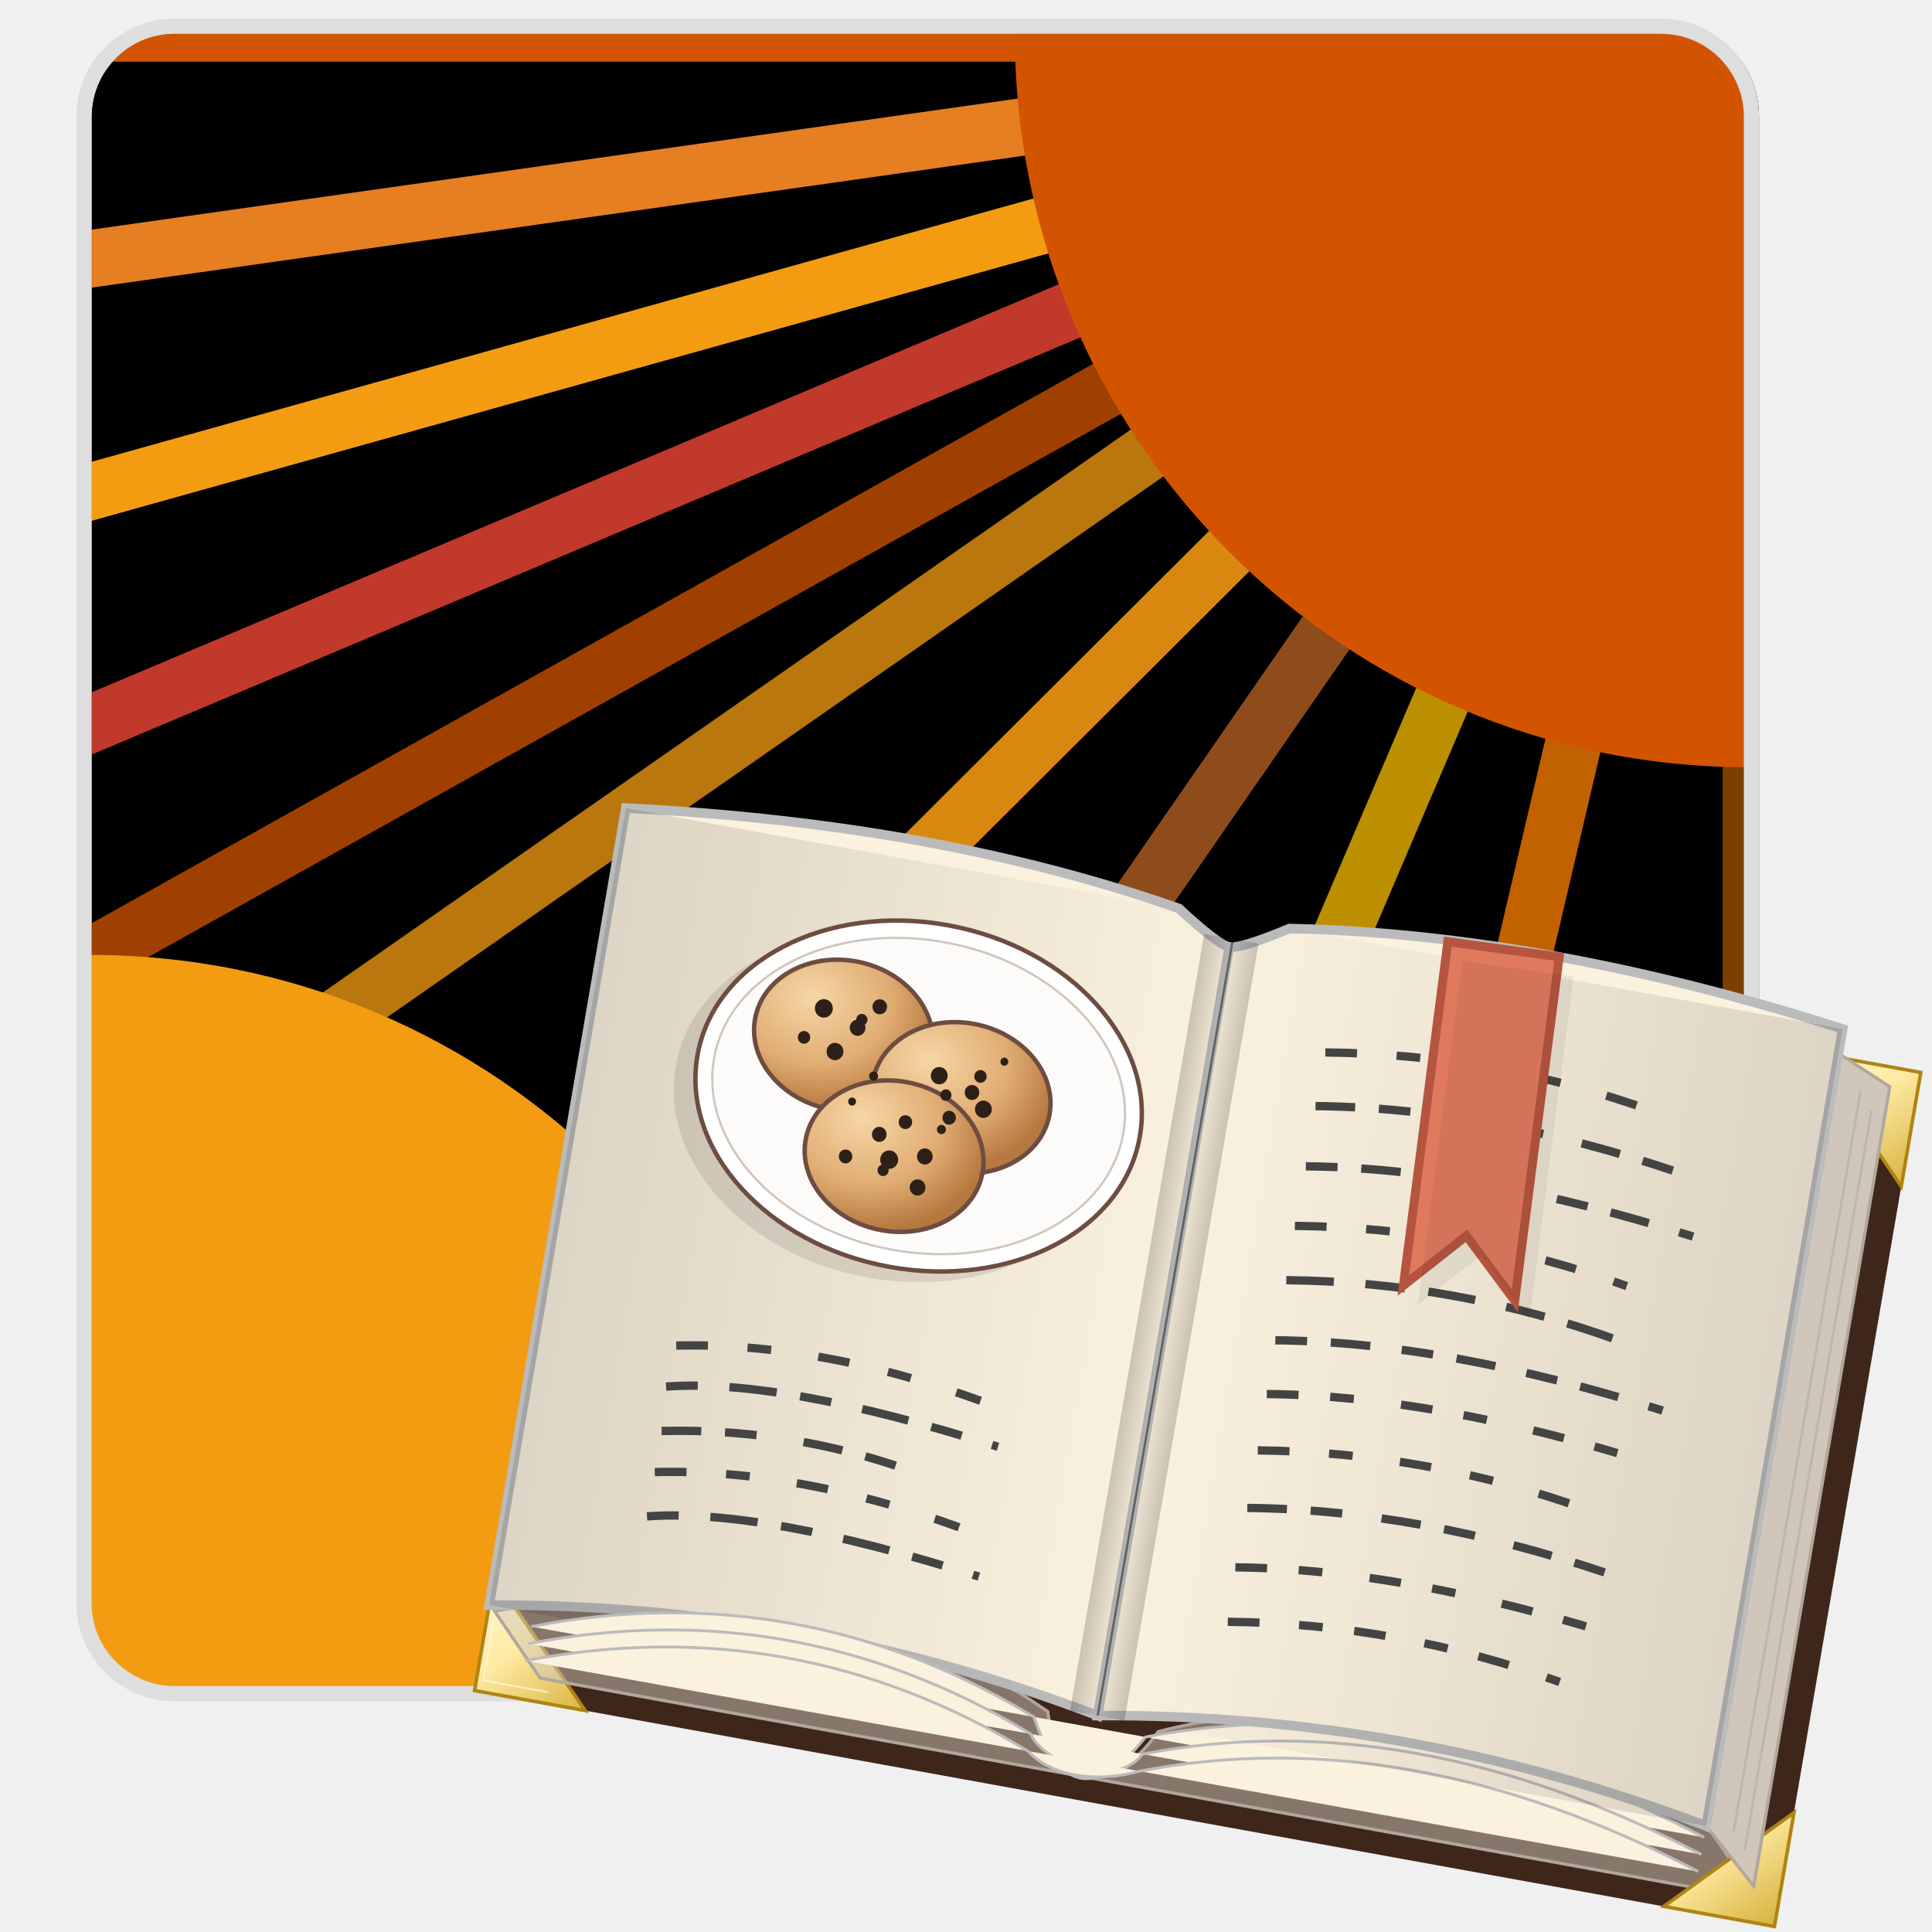
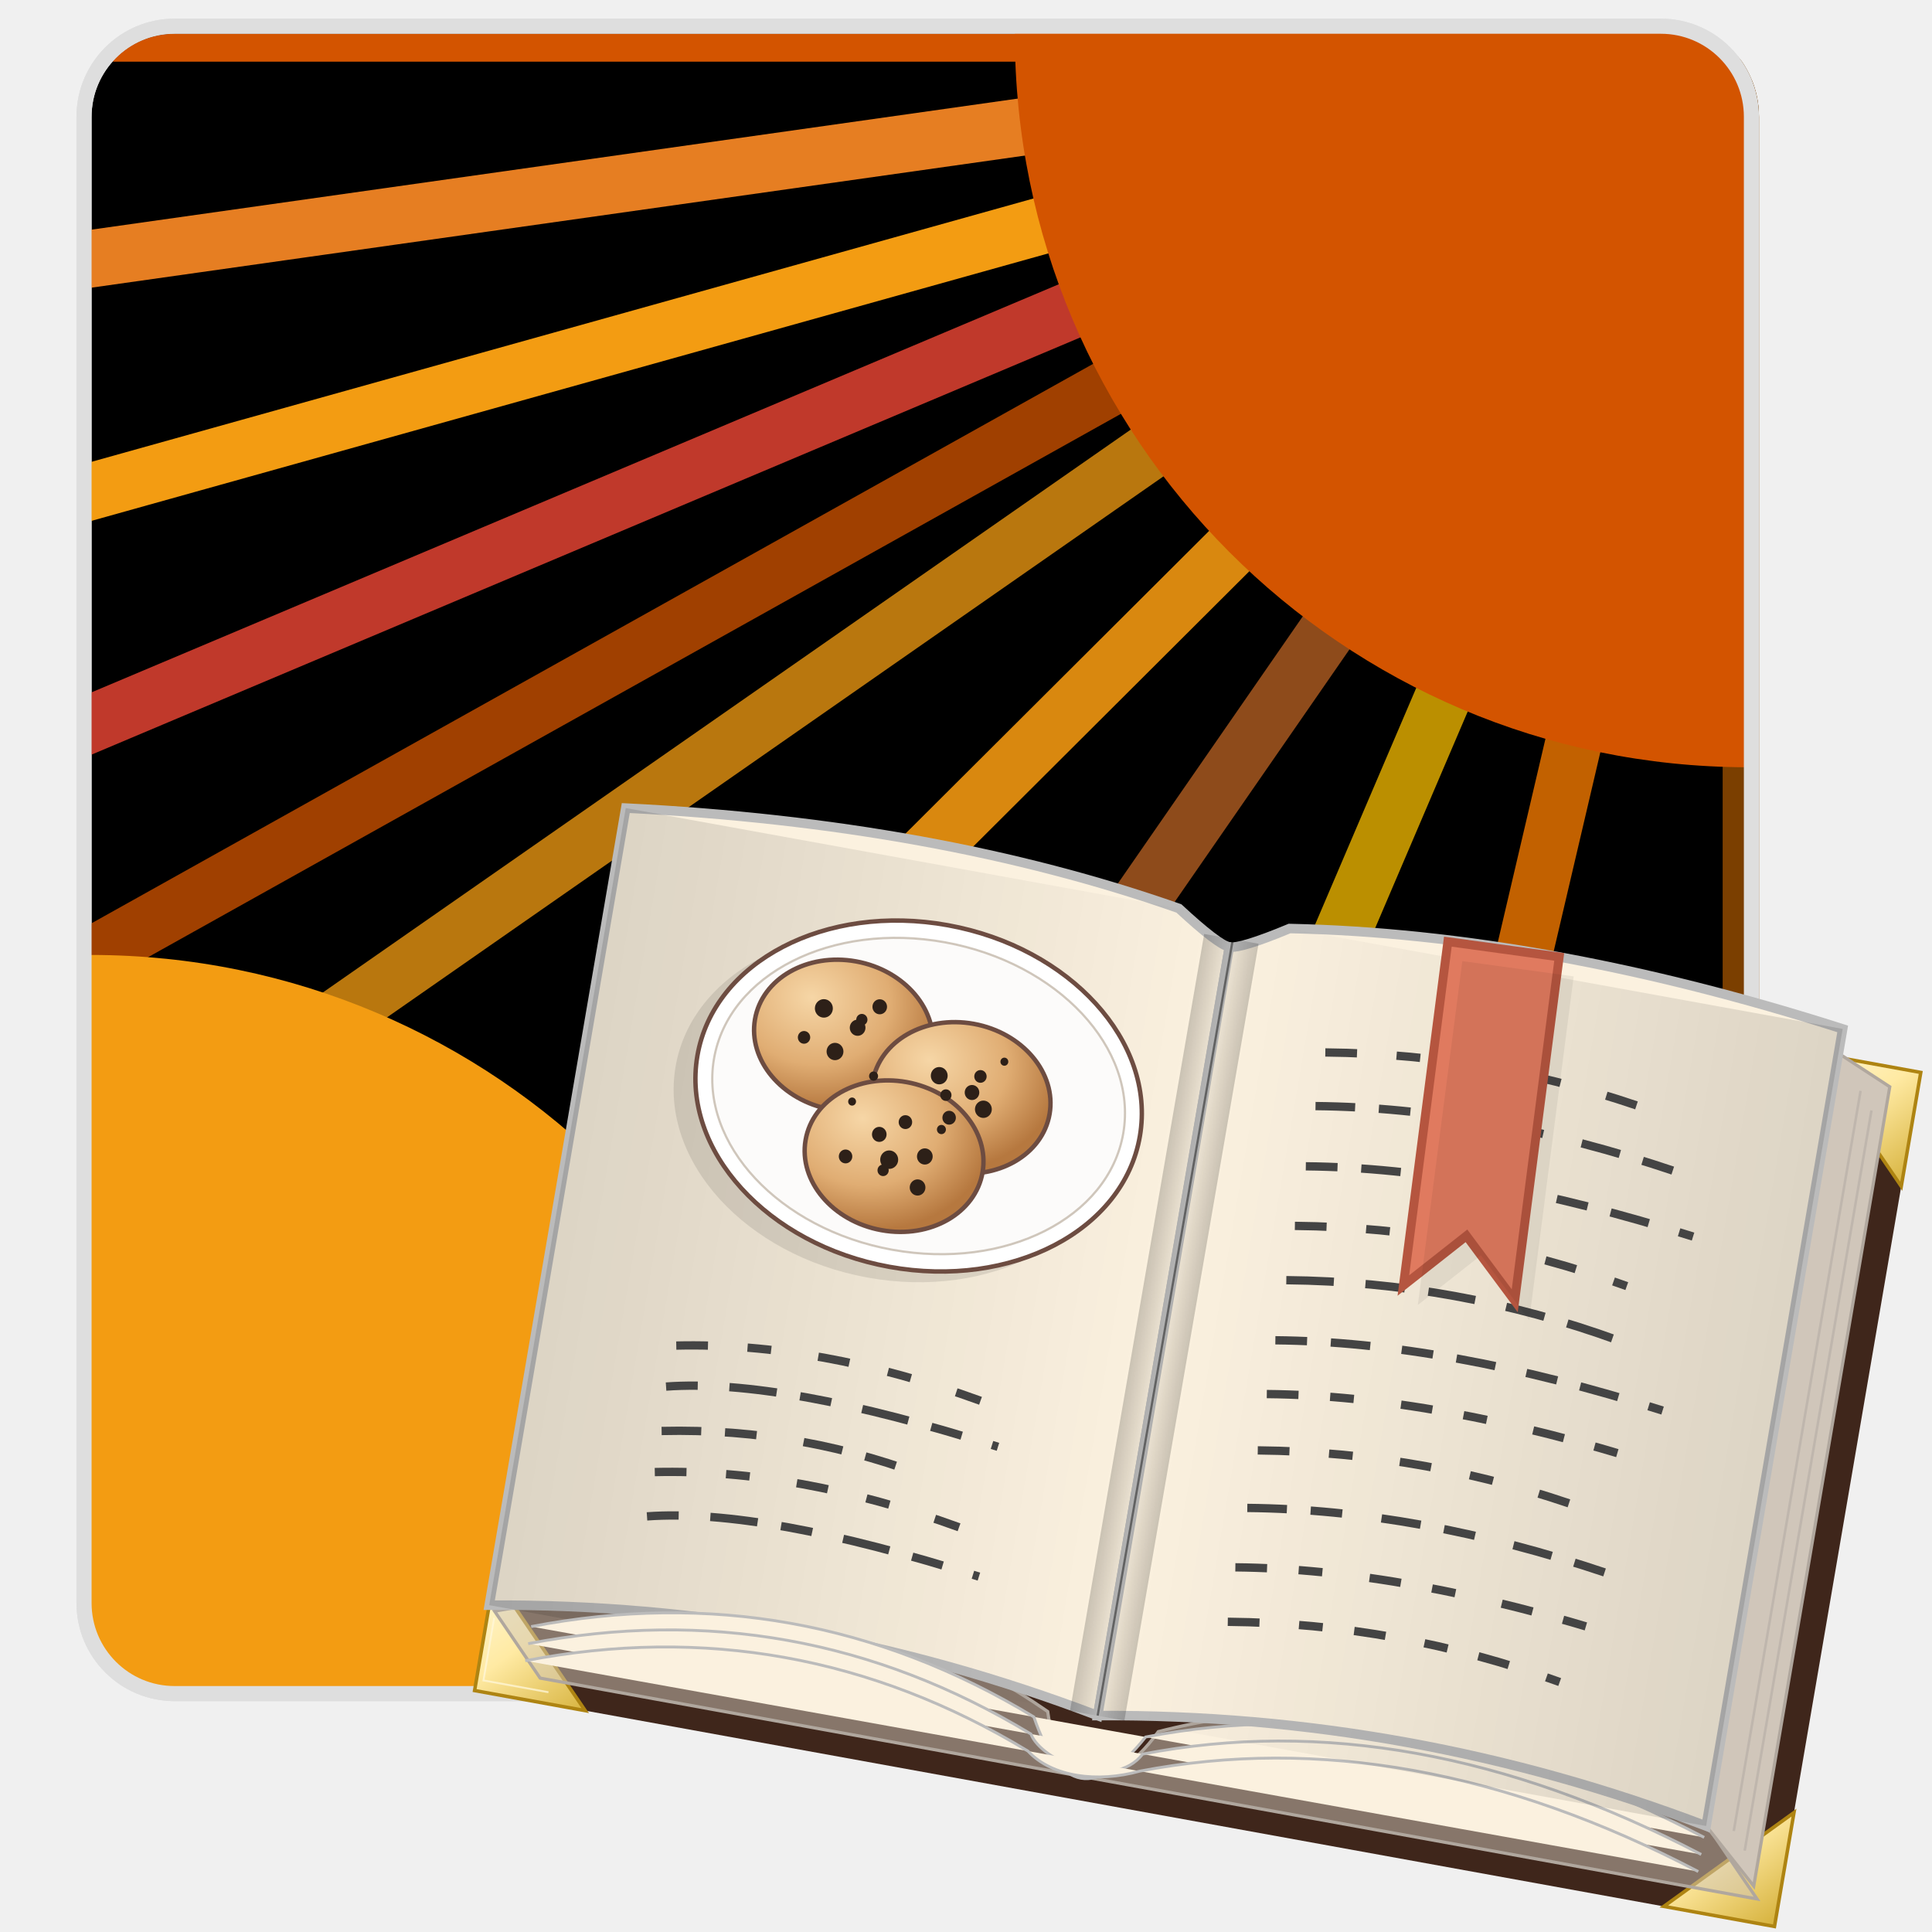
<svg xmlns="http://www.w3.org/2000/svg" xmlns:xlink="http://www.w3.org/1999/xlink" viewBox="0 0 128 128" width="128" height="128" role="img" aria-labelledby="title desc" version="1.1" id="svg204">
  <defs id="defs38">
    <radialGradient id="cookieGrad" cx="0.3" cy="0.3" r="0.7">
      <stop offset="0%" stop-color="#f6d6a6" id="stop4" />
      <stop offset="60%" stop-color="#e0ad73" id="stop6" />
      <stop offset="100%" stop-color="#b6783f" id="stop8" />
    </radialGradient>
    <linearGradient id="shadeL" x1="2.256" y1="1.773" x2="27.076" y2="1.773" gradientTransform="matrix(1.650732,0,0,2.158755,46.18053,41.44696)" gradientUnits="userSpaceOnUse">
      <stop offset="0" stop-color="#000" stop-opacity="0.12" id="stop11" />
      <stop offset="1" stop-color="#000" stop-opacity="0" id="stop13" />
    </linearGradient>
    <linearGradient id="shadeR" x1="51.895" y1="1.773" x2="27.076" y2="1.773" gradientTransform="matrix(1.650732,0,0,2.158755,46.18053,41.44696)" gradientUnits="userSpaceOnUse">
      <stop offset="0" stop-color="#000" stop-opacity="0.12" id="stop16" />
      <stop offset="1" stop-color="#000" stop-opacity="0" id="stop18" />
    </linearGradient>
    <linearGradient id="spineFull" x1="86.058" y1="0.535" x2="93.541" y2="0.535" gradientTransform="matrix(0.4889207,0,0,6.979449,47.07422,43.0358)" gradientUnits="userSpaceOnUse">
      <stop offset="0" stop-color="#000" stop-opacity="0.35" id="stop21" />
      <stop offset="50%" stop-color="#000" stop-opacity="0.08" id="stop23" />
      <stop offset="100%" stop-color="#000" stop-opacity="0.35" id="stop25" />
    </linearGradient>
    <linearGradient id="gold" x1="0" y1="0" x2="1" y2="1">
      <stop offset="0" stop-color="#fff7d6" id="stop28" />
      <stop offset="45%" stop-color="#ffeaa3" id="stop30" />
      <stop offset="100%" stop-color="#d4af37" id="stop32" />
    </linearGradient>
    <clipPath id="clipGraph">
      <rect x="20" y="8" width="100" height="100" rx="6" ry="6" id="rect35" />
    </clipPath>
    <linearGradient xlink:href="#gold" id="linearGradient1853" x1="44.734" y1="2.89" x2="49.11" y2="7.266" gradientUnits="userSpaceOnUse" gradientTransform="matrix(1.832342,0.332563,-0.3230914,1.886058,38.44006,49.09874)" />
    <linearGradient xlink:href="#gold" id="linearGradient1855" x1="1.89" y1="28.734" x2="6.266" y2="33.11" gradientUnits="userSpaceOnUse" gradientTransform="matrix(1.832342,0.332563,-0.3230914,1.886058,38.44006,49.09874)" />
    <linearGradient xlink:href="#gold" id="linearGradient1857" x1="44.734" y1="28.734" x2="49.11" y2="33.11" gradientUnits="userSpaceOnUse" gradientTransform="matrix(1.832342,0.332563,-0.3230914,1.886058,38.44006,49.09874)" />
    <radialGradient xlink:href="#cookieGrad" id="radialGradient1859" cx="8.753" cy="8.064" r="4.235" gradientTransform="matrix(2.056091,0,0,1.733156,46.18053,41.44696)" fx="8.753" fy="8.064" gradientUnits="userSpaceOnUse" />
    <radialGradient xlink:href="#cookieGrad" id="radialGradient1861" cx="12.829" cy="9.61" r="4.235" gradientTransform="matrix(2.056091,0,0,1.733156,46.18053,41.44696)" fx="12.829" fy="9.61" gradientUnits="userSpaceOnUse" />
    <radialGradient xlink:href="#cookieGrad" id="radialGradient1863" cx="11.017" cy="12.26" r="4.235" gradientTransform="matrix(2.056091,0,0,1.733156,46.18053,41.44696)" fx="11.017" fy="12.26" gradientUnits="userSpaceOnUse" />
    <clipPath clipPathUnits="userSpaceOnUse" id="clipPath528">
      <rect style="display:none;fill:#d0c6ba;fill-opacity:0.5;stroke:#b0a79e;stroke-width:0.5;stroke-opacity:0.01" id="rect530" width="22.747" height="10.35" x="12.41" y="32.052" transform="rotate(-1.082085)" />
      <path id="lpe_path-effect532" style="fill:#d0c6ba;fill-opacity:0.5;stroke:#b0a79e;stroke-width:0.5;stroke-opacity:0.01" class="powerclip" d="M -1.029,23.619 H 51.024 V 37.281 H -1.029 Z" />
    </clipPath>
    <clipPath clipPathUnits="userSpaceOnUse" id="clipPath2323">
      <rect x="20.332" y="7.611" width="100" height="100" rx="6" ry="6" fill="none" stroke="#dedede" stroke-width="1" id="rect2325" />
    </clipPath>
    <clipPath clipPathUnits="userSpaceOnUse" id="clipPath2354">
      <rect x="19.978" y="8.006" width="100" height="100" rx="6" ry="6" fill="none" stroke="#dedede" stroke-width="1" id="rect2356" />
    </clipPath>
  </defs>
  <rect x="5.568" y="1.737" width="110.468" height="110.468" rx="6" ry="6" fill="none" stroke="#dedede" stroke-width="1" id="rect70-3" style="fill:#000000;fill-opacity:1;font-variation-settings:normal;opacity:1;vector-effect:none;stroke:#dedede;stroke-width:1;stroke-linecap:butt;stroke-linejoin:miter;stroke-miterlimit:4;stroke-dasharray:none;stroke-dashoffset:0;stroke-opacity:1;-inkscape-stroke:none;stop-color:#000000;stop-opacity:1" />
  <path id="path3351" style="color:#000000;fill:#e67e22;stroke:#e67e22;stroke-width:2;stroke-dasharray:none;stroke-opacity:1" d="m 111.417,3.14 c -0.244,-0.154 -0.494,-0.302 -0.762,-0.416 -0.325,-0.138 -0.666,-0.245 -1.02,-0.317 -0.354,-0.073 -0.721,-0.111 -1.097,-0.111 h -4.04 L 6.075,16.223 v 1.823 z" />
  <path id="path1550" style="color:#000000;fill:#7b3f00;stroke-linecap:round;-inkscape-stroke:none" d="M 115.131 110.201 C 115.227 110.078 115.34 109.969 115.428 109.84 C 115.661 109.494 115.863 109.125 116.027 108.736 C 116.192 108.347 116.318 107.939 116.404 107.516 C 116.491 107.092 116.537 106.654 116.537 106.205 L 116.537 7.738 C 116.537 7.289 116.491 6.851 116.404 6.428 C 116.318 6.004 116.192 5.596 116.027 5.207 C 115.863 4.818 115.661 4.449 115.428 4.104 C 115.34 3.974 115.227 3.865 115.131 3.742 L 115.131 5.666 C 115.255 5.973 115.358 6.292 115.426 6.625 C 115.499 6.984 115.537 7.356 115.537 7.738 L 115.537 106.205 C 115.537 106.587 115.499 106.959 115.426 107.318 C 115.358 107.651 115.255 107.97 115.131 108.277 L 115.131 110.201 z " />
  <path style="color:#000000;fill:#e67e22;stroke-width:1.81;stroke-linecap:round;-inkscape-stroke:none" d="M 116.036,1.737 5.568,32.668" id="path4370" />
  <path style="color:#000000;fill:#000000;fill-opacity:0;stroke-width:1.81;stroke-linecap:round;-inkscape-stroke:none" d="M 116.036,1.737 5.568,48.133" id="path968" />
  <path id="path987" style="color:#000000;fill:#c0392b;stroke:#c0392b;stroke-width:2;stroke-linecap:round;stroke-dasharray:none;stroke-opacity:1" d="m 112.731,3.906 c -0.197,-0.181 -0.395,-0.361 -0.617,-0.511 -0.29,-0.196 -0.6,-0.364 -0.927,-0.501 -0.127,-0.054 -0.267,-0.078 -0.399,-0.122 L 6.072,46.952 v 1.955 z" />
  <path style="color:#000000;fill:#d35400;fill-opacity:0;stroke-width:1.81;stroke-linecap:round;-inkscape-stroke:none" d="M 116.036,1.737 5.568,63.599" id="path973" />
  <path style="color:#000000;fill:#f39c12;stroke-width:1.81;stroke-linecap:round;-inkscape-stroke:none" d="M 116.036,1.737 5.568,79.064" id="path979" />
  <path style="color:#000000;fill:#f39c12;stroke-width:1.81;stroke-linecap:round;-inkscape-stroke:none" d="M 116.036,1.737 23.243,94.53" id="path1140" />
  <path style="color:#000000;display:none;fill:#f39c12;stroke-width:1.81;stroke-linecap:round;-inkscape-stroke:none" d="M 116.036,1.737 45.337,103.367" id="path1170" />
  <path style="color:#000000;fill:#f39c12;stroke-width:1.81;stroke-linecap:round;-inkscape-stroke:none" d="M 116.036,1.737 67.43,112.205" id="path1152" />
  <path id="path1391" style="color:#000000;fill:#bb8f00;stroke:#bb8f00;stroke-width:2;stroke-linecap:round;stroke-dasharray:none;stroke-opacity:1" d="m 66.653,111.702 h 1.903 L 113.379,6.841 c -0.034,-0.098 -0.051,-0.204 -0.09,-0.3 -0.133,-0.326 -0.295,-0.637 -0.485,-0.927 -0.155,-0.236 -0.339,-0.448 -0.526,-0.656 z" />
  <path style="color:#000000;fill:#f39c12;stroke-width:1.81;stroke-linecap:round;-inkscape-stroke:none" d="M 116.036,1.737 89.524,112.205" id="path1158" />
  <path id="path2070" style="color:#000000;fill:#c26100;stroke:#c26100;stroke-width:2;stroke-linecap:round;stroke-dasharray:none;stroke-opacity:1" d="m 114.525,9.174 c -0.002,-0.365 -0.035,-0.722 -0.103,-1.067 -0.07,-0.354 -0.173,-0.696 -0.306,-1.021 -0.133,-0.325 -0.297,-0.634 -0.487,-0.922 -0.043,-0.066 -0.101,-0.119 -0.147,-0.183 L 88.717,111.7 h 1.791 z" />
  <path id="path6246" style="color:#000000;fill:#d35400;stroke:none;stroke-width:2;-inkscape-stroke:none" d="M 112.133 2.652 C 111.819 2.524 111.491 2.419 111.15 2.35 C 110.791 2.277 110.419 2.238 110.037 2.238 L 11.568 2.238 C 11.186 2.238 10.814 2.277 10.455 2.35 C 10.096 2.422 9.749 2.53 9.42 2.668 C 9.09 2.806 8.777 2.975 8.484 3.172 C 8.192 3.369 7.92 3.594 7.672 3.842 C 7.597 3.916 7.541 4.007 7.471 4.086 L 111.859 4.086 L 112.133 2.652 z " />
  <path style="color:#000000;fill:#d35400;fill-opacity:0;stroke-width:1.81;-inkscape-stroke:none" d="M 116.036,1.737 5.568,17.202" id="path1884" />
  <path style="color:#000000;fill:#d35400;fill-opacity:0;-inkscape-stroke:none" d="m 11.568,1.737 h 98.468 c 3.324,0 6,2.676 6,6 V 106.205 c 0,3.324 -2.676,6 -6,6 H 11.568 c -3.324,0 -6,-2.676 -6,-6 V 7.737 c 0,-3.324 2.676,-6 6,-6 z" id="path1878" />
  <path style="color:#000000;fill:#e67e22;fill-opacity:0;-inkscape-stroke:none" d="m 11.568,1.737 h 98.468 c 3.324,0 6,2.676 6,6 V 106.205 c 0,3.324 -2.676,6 -6,6 H 11.568 c -3.324,0 -6,-2.676 -6,-6 V 7.737 c 0,-3.324 2.676,-6 6,-6 z" id="path4376" />
  <path id="path4391" style="color:#000000;fill:#f39c12;stroke:#f39c12;stroke-width:2;stroke-linecap:round;stroke-dasharray:none;stroke-opacity:1" d="m 111.069,4.117 c -0.098,-0.076 -0.183,-0.167 -0.287,-0.236 -0.286,-0.192 -0.593,-0.357 -0.915,-0.492 -0.322,-0.135 -0.661,-0.24 -1.012,-0.311 -0.152,-0.031 -0.314,-0.03 -0.47,-0.048 L 6.076,31.631 v 1.835 z" />
  <path style="color:#000000;fill:#000000;fill-opacity:0;-inkscape-stroke:none" d="m 11.568,1.737 h 98.468 c 3.324,0 6,2.676 6,6 V 106.205 c 0,3.324 -2.676,6 -6,6 H 11.568 c -3.324,0 -6,-2.676 -6,-6 V 7.737 c 0,-3.324 2.676,-6 6,-6 z" id="path974" />
  <path style="color:#000000;fill:#000000;fill-opacity:0;-inkscape-stroke:none" d="m 11.568,1.737 h 98.468 c 3.324,0 6,2.676 6,6 V 106.205 c 0,3.324 -2.676,6 -6,6 H 11.568 c -3.324,0 -6,-2.676 -6,-6 V 7.737 c 0,-3.324 2.676,-6 6,-6 z" id="path1365" />
  <path id="path1184" style="color:#000000;fill:#7b3f00;stroke-linecap:round;stroke:#7b3f00;stroke-opacity:1;stroke-width:2;stroke-dasharray:none" d="M 115.131 108.277 C 115.255 107.97 115.358 107.651 115.426 107.318 C 115.499 106.959 115.537 106.587 115.537 106.205 L 115.537 7.738 C 115.537 7.356 115.499 6.984 115.426 6.625 C 115.358 6.292 115.255 5.973 115.131 5.666 L 115.131 108.277 z " />
  <path id="path3162" style="color:#000000;fill:#d9880f;stroke:#d9880f;stroke-width:2;stroke-linecap:round;stroke-dasharray:none;stroke-opacity:1" d="M 112.957,6.34 C 112.784,6.097 112.601,5.863 112.391,5.653 112.18,5.442 111.943,5.259 111.7,5.086 L 22.602,93.918 a 0.89,0.887 0 0 0 0,1.254 0.89,0.887 0 0 0 1.258,0 z" />
  <path id="path2596" style="color:#000000;fill:#b9770e;stroke:#b9770e;stroke-width:2;stroke-linecap:round;stroke-dasharray:none;stroke-opacity:1" d="M 112.851,5.419 C 112.767,5.323 112.698,5.215 112.608,5.126 112.362,4.882 112.092,4.661 111.803,4.467 111.679,4.384 111.539,4.327 111.408,4.254 L 6.071,77.646 v 2.164 a 0.894,0.89 0 0 0 0.019,-0.004 z" />
  <path id="path5766" style="color:#000000;fill:#a04000;stroke:#a04000;stroke-width:2;stroke-linecap:round;stroke-dasharray:none;stroke-opacity:1" d="m 6.072,62.31 v 2.049 L 112.984,4.647 c -0.023,-0.023 -0.039,-0.052 -0.062,-0.075 -0.246,-0.245 -0.517,-0.467 -0.807,-0.662 -0.236,-0.159 -0.493,-0.286 -0.755,-0.407 z" />
  <path id="path479" style="fill:#f39c12;stroke-width:0.905" d="m 6.018,63.268 v 42.918 c 0,0.415 0.041,0.82 0.121,1.211 0.08,0.391 0.198,0.77 0.35,1.129 0.151,0.359 0.336,0.7 0.551,1.02 0.215,0.319 0.461,0.616 0.732,0.887 0.271,0.271 0.568,0.515 0.887,0.73 0.319,0.215 0.66,0.401 1.02,0.553 0.359,0.151 0.738,0.268 1.129,0.348 0.391,0.08 0.795,0.123 1.211,0.123 h 42.562 a 48.606,48.606 0 0 0 0.025,-0.313 A 48.606,48.606 0 0 0 6.018,63.268 Z" />
  <path id="path2962" style="color:#000000;fill:#8e4b1b;stroke:#8e4b1b;stroke-width:2;stroke-linecap:round;stroke-dasharray:none;stroke-opacity:1" d="m 113.883,5.906 c -0.074,-0.135 -0.134,-0.279 -0.22,-0.407 -0.194,-0.29 -0.414,-0.559 -0.659,-0.806 -0.089,-0.089 -0.196,-0.157 -0.291,-0.24 L 44.594,102.86 a 0.893,0.898 0 0 0 0.224,1.251 0.893,0.898 0 0 0 1.243,-0.225 z" />
  <path id="circle66" style="fill:#d35400;stroke-width:0.905" d="M 115.744,50.832 V 8.112 c 0,-0.416 -0.041,-0.822 -0.121,-1.213 -0.08,-0.391 -0.198,-0.768 -0.35,-1.127 C 115.122,5.413 114.938,5.071 114.723,4.752 114.507,4.433 114.261,4.135 113.99,3.863 113.719,3.592 113.423,3.348 113.103,3.133 112.784,2.918 112.443,2.732 112.084,2.58 111.725,2.429 111.348,2.312 110.957,2.233 110.566,2.153 110.16,2.112 109.744,2.112 H 67.244 a 48.606,48.606 0 0 0 -0.01,0.123 48.606,48.606 0 0 0 48.51,48.598 z" />
  <rect x="5.568" y="1.737" width="110.468" height="110.468" rx="6" ry="6" fill="none" stroke="#dedede" stroke-width="1" id="rect70-3-5" style="font-variation-settings:normal;vector-effect:none;fill:none;fill-opacity:1;stroke:#dedede;stroke-width:1;stroke-linecap:butt;stroke-linejoin:miter;stroke-miterlimit:4;stroke-dasharray:none;stroke-dashoffset:0;stroke-opacity:1;-inkscape-stroke:none;stop-color:#000000" />
  <g id="g68" style="stroke-width:0.556" transform="matrix(1.772009,0,0,1.823956,-96.23262,-93.16983)" />
-   <g id="g1168">
-     <path d="m 41.135,55.422 82.455,14.965 3.148,3.683 -9.176,53.564 -86.12,-15.63 z" fill="#3f261b" id="path72" style="stroke-width:1.05" />
-     <path d="m 31.443,112.004 7.329,1.33 -6.037,-8.874 z" fill="url(#gold)" stroke="#ae8412" stroke-width="0.231" id="path78" style="fill:url(#linearGradient1855)" />
-     <g fill="none" stroke="#fff7d9" stroke-width="0.067" opacity="0.75" id="g90" transform="matrix(1.832342,0.332563,-0.3230914,1.886058,38.44006,49.09874)">
-       <path d="M 2.25,5.6 V 3.4 H 4.6" id="path82" style="stroke-width:0.067" />
-       <path d="M 48.75,5.6 V 3.4 H 46.4" id="path84" style="stroke-width:0.067" />
-       <path d="m 2.25,30.4 v 2.2 H 4.6" id="path86" style="stroke-width:0.067" />
-       <path d="m 48.75,30.4 v 2.2 H 46.4" id="path88" style="stroke-width:0.067" />
-     </g>
-     <path d="m 32.767,106.743 c 14.299,-2.591 26.514,-0.374 36.647,6.651 0.643,4.91 4.025,5.916 7.329,1.33 11.856,-3.034 24.071,-0.817 36.647,6.651 l 3.019,4.437 -80.623,-14.633 z" fill="#d0c6ba" stroke="#b0a79e" stroke-width="0.21" id="path92" style="fill:#d0c6ba;fill-opacity:0.5" />
-     <path d="m 41.459,53.536 q 20.608,1.018 36.647,6.651 2.609,2.418 3.342,2.551 L 72.724,113.662 q -19.51,-7.43 -40.312,-7.316 z" fill="#fbf1df" stroke="#bbbbbb" stroke-width="0.63" id="path110" />
-     <rect x="49.905" y="45.274" width="40.97" height="53.579" fill="url(#shadeL)" id="rect114" style="fill:url(#shadeL);stroke-width:1.05" transform="matrix(0.9839256,0.1785787,-0.1688456,0.9856425,0,0)" />
-     <path d="m 127.256,71.052 -7.329,-1.33 6.037,8.874 z" fill="url(#gold)" stroke="#ae8412" stroke-width="0.231" id="path76" style="fill:url(#linearGradient1853)" />
-     <path d="m 117.563,127.634 -7.329,-1.33 8.622,-6.214 z" fill="url(#gold)" stroke="#ae8412" stroke-width="0.231" id="path80" style="fill:url(#linearGradient1857)" />
-     <path d="m 35.19,107.765 q 17.763,-3.42 33.307,5.986 2.526,7.455 7.402,1.33 17.763,-3.42 37.008,6.651" id="path94" style="fill:#fbf1df;stroke:#bbbbbb;stroke-width:0.189;stroke-opacity:1" />
-     <path d="m 34.994,108.897 c 11.842,-2.28 22.944,-0.284 33.307,5.986 0.699,1.812 5.483,3.813 7.402,1.33 11.842,-2.28 24.178,-0.063 37.008,6.651" id="path96" style="fill:#fbf1df;stroke:#bbbbbb;stroke-width:0.189;stroke-opacity:1" />
-     <path d="m 34.798,110.028 c 11.842,-2.28 22.944,-0.284 33.307,5.986 1.619,1.735 4.614,2.105 7.402,1.33 11.842,-2.28 24.178,-0.063 37.008,6.651" id="path98" style="fill:#fbf1df;stroke:#bbbbbb;stroke-width:0.189;stroke-opacity:1" />
-     <path d="m 118.177,67.412 q 1.426,23.253 -5.31,53.345 l 3.323,4.201 9.012,-52.955 z" fill="#d0c6ba" stroke="#b0a79e" stroke-width="0.21" id="path102" />
-     <line x1="123.268" y1="72.273" x2="114.867" y2="121.311" id="line104" style="stroke:#bfb6ad;stroke-width:0.168" />
-     <line x1="123.99" y1="73.571" x2="115.59" y2="122.609" id="line106" style="stroke:#bfb6ad;stroke-width:0.168" />
-     <path d="m 81.447,62.738 q 0.733,0.133 3.988,-1.221 16.943,0.353 36.647,6.651 l -9.047,52.81 Q 93.525,113.548 72.724,113.662 Z" fill="#fbf1df" stroke="#bbbbbb" stroke-width="0.63" id="path112" />
-     <rect x="90.875" y="45.274" width="40.97" height="53.579" fill="url(#shadeR)" id="rect116" style="fill:url(#shadeR);stroke-width:1.05" transform="matrix(0.9839256,0.1785787,-0.1688456,0.9856425,0,0)" />
-     <line x1="81.703" y1="62.087" x2="72.723" y2="113.661" stroke="#000000" stroke-width="0.147" opacity="0.45" id="line118" />
-     <rect x="89.15" y="46.766" width="3.659" height="52.229" fill="url(#spineFull)" opacity="0.55" id="rect120" style="fill:url(#spineFull);stroke-width:1.05" transform="matrix(0.9841802,0.1771703,-0.1701918,0.985411,0,0)" />
-     <ellipse cx="70.949" cy="61.539" rx="14.898" ry="11.481" fill="#000000" opacity="0.1" id="ellipse122" transform="matrix(0.9839256,0.1785787,-0.1688456,0.9856425,0,0)" style="stroke-width:1.05" />
-     <ellipse cx="72.252" cy="60.582" rx="14.898" ry="11.481" fill="#ffffff" stroke="#6d4c41" stroke-width="0.294" id="ellipse124" transform="matrix(0.9839256,0.1785787,-0.1688456,0.9856425,0,0)" />
-     <ellipse cx="72.252" cy="60.582" rx="13.781" ry="10.333" fill="#fcfbfa" stroke="#cfc6bb" stroke-width="0.147" id="ellipse126" transform="matrix(0.9839256,0.1785787,-0.1688456,0.9856425,0,0)" />
-     <ellipse cx="66.666" cy="57.521" rx="5.959" ry="4.975" fill="url(#cookieGrad)" stroke="#6d4c41" stroke-width="0.294" id="ellipse128" style="fill:url(#radialGradient1859)" transform="matrix(0.9839256,0.1785787,-0.1688456,0.9856425,0,0)" />
-     <ellipse cx="75.046" cy="60.2" rx="5.959" ry="4.975" fill="url(#cookieGrad)" stroke="#6d4c41" stroke-width="0.294" id="ellipse130" style="fill:url(#radialGradient1861)" transform="matrix(0.9839256,0.1785787,-0.1688456,0.9856425,0,0)" />
-     <ellipse cx="71.321" cy="64.792" rx="5.959" ry="4.975" fill="url(#cookieGrad)" stroke="#6d4c41" stroke-width="0.294" id="ellipse132" style="fill:url(#radialGradient1863)" transform="matrix(0.9839256,0.1785787,-0.1688456,0.9856425,0,0)" />
-     <ellipse cx="65.083" cy="55.99" id="circle134" transform="matrix(0.9839256,0.1785787,-0.1688456,0.9856425,0,0)" style="fill:#2d2018;stroke:none;stroke-width:1.05" rx="0.596" ry="0.612" />
-     <ellipse cx="67.504" cy="56.851" id="circle136" transform="matrix(0.9839256,0.1785787,-0.1688456,0.9856425,0,0)" style="fill:#2d2018;stroke:none;stroke-width:1.05" rx="0.521" ry="0.536" />
-     <ellipse cx="68.714" cy="55.224" id="circle138" transform="matrix(0.9839256,0.1785787,-0.1688456,0.9856425,0,0)" style="fill:#2d2018;stroke:none;stroke-width:1.05" rx="0.484" ry="0.498" />
-     <ellipse cx="66.293" cy="58.669" id="circle140" transform="matrix(0.9839256,0.1785787,-0.1688456,0.9856425,0,0)" style="fill:#2d2018;stroke:none;stroke-width:1.05" rx="0.559" ry="0.574" />
-     <ellipse cx="67.69" cy="56.277" id="circle142" transform="matrix(0.9839256,0.1785787,-0.1688456,0.9856425,0,0)" style="fill:#2d2018;stroke:none;stroke-width:1.05" rx="0.372" ry="0.383" />
-     <ellipse cx="73.37" cy="59.013" id="circle144" transform="matrix(0.9839256,0.1785787,-0.1688456,0.9856425,0,0)" style="fill:#2d2018;stroke:none;stroke-width:1.05" rx="0.559" ry="0.574" />
-     <ellipse cx="75.698" cy="59.721" id="circle146" transform="matrix(0.9839256,0.1785787,-0.1688456,0.9856425,0,0)" style="fill:#2d2018;stroke:none;stroke-width:1.05" rx="0.484" ry="0.498" />
-     <ellipse cx="76.629" cy="60.678" id="circle148" transform="matrix(0.9839256,0.1785787,-0.1688456,0.9856425,0,0)" style="fill:#2d2018;stroke:none;stroke-width:1.05" rx="0.559" ry="0.574" />
-     <ellipse cx="74.487" cy="61.635" id="circle150" transform="matrix(0.9839256,0.1785787,-0.1688456,0.9856425,0,0)" style="fill:#2d2018;stroke:none;stroke-width:1.05" rx="0.447" ry="0.459" />
-     <ellipse cx="74.022" cy="60.2" id="circle152" transform="matrix(0.9839256,0.1785787,-0.1688456,0.9856425,0,0)" style="fill:#2d2018;stroke:none;stroke-width:1.05" rx="0.372" ry="0.383" />
-     <ellipse cx="76.07" cy="58.573" id="circle154" transform="matrix(0.9839256,0.1785787,-0.1688456,0.9856425,0,0)" style="fill:#2d2018;stroke:none;stroke-width:1.05" rx="0.41" ry="0.421" />
-     <ellipse cx="64.112" cy="58.114" id="circle154-5" transform="matrix(0.9839256,0.1785787,-0.1688456,0.9856425,0,0)" style="fill:#2d2018;stroke:none;stroke-width:1.05" rx="0.41" ry="0.421" />
-     <ellipse cx="71.042" cy="65.079" id="circle156" transform="matrix(0.9839256,0.1785787,-0.1688456,0.9856425,0,0)" style="fill:#2d2018;stroke:none;stroke-width:1.05" rx="0.596" ry="0.612" />
-     <ellipse cx="73.333" cy="64.448" id="circle158" transform="matrix(0.9839256,0.1785787,-0.1688456,0.9856425,0,0)" style="fill:#2d2018;stroke:none;stroke-width:1.05" rx="0.521" ry="0.536" />
-     <ellipse cx="73.206" cy="66.556" id="circle158-5" transform="matrix(0.9839256,0.1785787,-0.1688456,0.9856425,0,0)" style="fill:#2d2018;stroke:none;stroke-width:1.05" rx="0.521" ry="0.536" />
-     <ellipse cx="70.111" cy="63.548" id="circle160" transform="matrix(0.9839256,0.1785787,-0.1688456,0.9856425,0,0)" style="fill:#2d2018;stroke:none;stroke-width:1.05" rx="0.484" ry="0.498" />
-     <ellipse cx="70.763" cy="65.844" id="circle164" transform="matrix(0.9839256,0.1785787,-0.1688456,0.9856425,0,0)" style="fill:#2d2018;stroke:none;stroke-width:1.05" rx="0.372" ry="0.383" />
-     <ellipse cx="69.087" cy="59.817" id="circle166" transform="matrix(0.9839256,0.1785787,-0.1688456,0.9856425,0,0)" style="fill:#2d2018;stroke:none;stroke-width:1.05" rx="0.298" ry="0.306" />
-     <ellipse cx="74.115" cy="62.496" id="circle168" transform="matrix(0.9839256,0.1785787,-0.1688456,0.9856425,0,0)" style="fill:#2d2018;stroke:none;stroke-width:1.05" rx="0.298" ry="0.306" />
-     <ellipse cx="67.969" cy="61.73" id="circle170" transform="matrix(0.9839256,0.1785787,-0.1688456,0.9856425,0,0)" style="fill:#2d2018;stroke:none;stroke-width:1.05" rx="0.261" ry="0.268" />
-     <ellipse cx="77.467" cy="57.329" id="circle172" transform="matrix(0.9839256,0.1785787,-0.1688456,0.9856425,0,0)" style="fill:#2d2018;stroke:none;stroke-width:1.05" rx="0.261" ry="0.268" />
-     <path d="m 44.805,89.148 q 9.485,-0.223 20.156,3.658" stroke-dasharray="2.1, 2.625, 1.575, 3.15" id="path176" style="fill:none;stroke:#444444;stroke-width:0.551" />
-     <path d="m 43.382,97.528 q 9.485,-0.223 20.156,3.658" stroke-dasharray="2.1, 2.625, 1.575, 3.15" id="path176-6" style="fill:none;stroke:#444444;stroke-width:0.551" />
-     <path d="m 43.835,94.806 q 9.485,-0.223 18.323,3.326" stroke-dasharray="2.625, 1.575, 2.1, 3.15" id="path178" style="fill:none;stroke:#444444;stroke-width:0.551" />
-     <path d="m 42.866,100.464 q 7.652,-0.556 21.988,3.991" stroke-dasharray="2.1, 2.1, 3.15, 1.575" id="path180" style="fill:none;stroke:#444444;stroke-width:0.551" />
-     <path d="m 44.129,91.864 q 7.652,-0.556 21.988,3.991" stroke-dasharray="2.1, 2.1, 3.15, 1.575" id="path180-3" style="fill:none;stroke:#444444;stroke-width:0.551" />
-     <path d="m 87.807,69.727 q 11.317,0.109 21.988,3.991" stroke-dasharray="2.1, 2.625, 1.575, 3.15" id="path184" style="fill:none;stroke:#444444;stroke-width:0.551" />
-     <path d="m 83.331,96.092 q 11.317,0.109 21.988,3.991" stroke-dasharray="2.1, 2.625, 1.575, 3.15" id="path184-3" style="fill:none;stroke:#444444;stroke-width:0.551" />
-     <path d="m 86.515,77.271 q 11.317,0.109 25.653,4.656" stroke-dasharray="2.1, 1.575, 2.625, 2.1" id="path186" style="fill:none;stroke:#444444;stroke-width:0.551" />
-     <path d="m 84.497,88.797 q 11.317,0.109 25.653,4.656" stroke-dasharray="2.1, 1.575, 2.625, 2.1" id="path186-5" style="fill:none;stroke:#444444;stroke-width:0.551" />
-     <path d="m 85.222,84.815 q 11.317,0.109 21.988,3.991" stroke-dasharray="3.15, 2.1, 2.625, 1.575" id="path188" style="fill:none;stroke:#444444;stroke-width:0.551" />
-     <path d="m 83.93,92.36 q 11.317,0.109 25.653,4.656" stroke-dasharray="2.1, 2.1, 1.575, 3.15" id="path190" style="fill:none;stroke:#444444;stroke-width:0.551" />
-     <path d="m 81.846,103.84 q 11.317,0.109 25.653,4.656" stroke-dasharray="2.1, 2.1, 1.575, 3.15" id="path190-7" style="fill:none;stroke:#444444;stroke-width:0.551" />
-     <path d="m 82.638,99.904 q 11.317,0.109 23.82,4.323" stroke-dasharray="2.625, 1.575, 2.1, 2.625" id="path192" style="fill:none;stroke:#444444;stroke-width:0.551" />
-     <path d="m 87.157,73.281 q 11.317,0.109 23.82,4.323" stroke-dasharray="2.625, 1.575, 2.1, 2.625" id="path192-6" style="fill:none;stroke:#444444;stroke-width:0.551" />
-     <path d="m 81.345,107.448 q 11.317,0.109 21.988,3.991" stroke-dasharray="2.1, 2.625, 1.575, 2.1" id="path194" style="fill:none;stroke:#444444;stroke-width:0.551" />
-     <path d="m 85.79,81.218 q 11.317,0.109 21.988,3.991" stroke-dasharray="2.1, 2.625, 1.575, 2.1" id="path194-5" style="fill:none;stroke:#444444;stroke-width:0.551" />
-     <path d="m 103.302,63.398 -2.947,22.781 -3.198,-4.302 -4.18,3.291 2.947,-22.781 z" fill="#e07a5f" stroke="#b5553f" stroke-width="0.588" id="path198" />
-     <path d="m 104.261,64.688 -2.947,22.781 -3.198,-4.302 -4.18,3.291 2.947,-22.781 z" fill="#000000" opacity="0.06" id="path200" style="stroke-width:1.05" />
-     <ellipse cx="71.681" cy="62.439" id="circle162" transform="matrix(0.9839256,0.1785787,-0.1688456,0.9856425,0,0)" style="fill:#2d2018;stroke:none;stroke-width:1.05" rx="0.447" ry="0.459" />
-     <ellipse cx="68.156" cy="65.385" id="circle162-3" transform="matrix(0.9839256,0.1785787,-0.1688456,0.9856425,0,0)" style="fill:#2d2018;stroke:none;stroke-width:1.05" rx="0.447" ry="0.459" />
+   <path d="m 41.135,55.422 82.455,14.965 3.148,3.683 -9.176,53.564 -86.12,-15.63 z" fill="#3f261b" id="path72" style="stroke-width:1.05" />
+   <path d="m 31.443,112.004 7.329,1.33 -6.037,-8.874 z" fill="url(#gold)" stroke="#ae8412" stroke-width="0.231" id="path78" style="fill:url(#linearGradient1855)" />
+   <g fill="none" stroke="#fff7d9" stroke-width="0.067" opacity="0.75" id="g90" transform="matrix(1.832342,0.332563,-0.3230914,1.886058,38.44006,49.09874)">
+     <path d="M 2.25,5.6 V 3.4 H 4.6" id="path82" style="stroke-width:0.067" />
+     <path d="M 48.75,5.6 V 3.4 H 46.4" id="path84" style="stroke-width:0.067" />
+     <path d="m 2.25,30.4 v 2.2 H 4.6" id="path86" style="stroke-width:0.067" />
+     <path d="m 48.75,30.4 v 2.2 H 46.4" id="path88" style="stroke-width:0.067" />
  </g>
+   <path d="m 117.563,127.634 -7.329,-1.33 8.622,-6.214 z" fill="url(#gold)" stroke="#ae8412" stroke-width="0.231" id="path80" style="fill:url(#linearGradient1857)" />
+   <path d="m 32.767,106.743 c 14.299,-2.591 26.514,-0.374 36.647,6.651 0.643,4.91 4.025,5.916 7.329,1.33 11.856,-3.034 24.071,-0.817 36.647,6.651 l 3.019,4.437 -80.623,-14.633 z" fill="#d0c6ba" stroke="#b0a79e" stroke-width="0.21" id="path92" style="fill:#d0c6ba;fill-opacity:0.5" />
+   <path d="m 41.459,53.536 q 20.608,1.018 36.647,6.651 2.609,2.418 3.342,2.551 L 72.724,113.662 q -19.51,-7.43 -40.312,-7.316 z" fill="#fbf1df" stroke="#bbbbbb" stroke-width="0.63" id="path110" />
+   <rect x="49.905" y="45.274" width="40.97" height="53.579" fill="url(#shadeL)" id="rect114" style="fill:url(#shadeL);stroke-width:1.05" transform="matrix(0.9839256,0.1785787,-0.1688456,0.9856425,0,0)" />
+   <path d="m 127.256,71.052 -7.329,-1.33 6.037,8.874 z" fill="url(#gold)" stroke="#ae8412" stroke-width="0.231" id="path76" style="fill:url(#linearGradient1853)" />
+   <path d="m 35.19,107.765 q 17.763,-3.42 33.307,5.986 2.526,7.455 7.402,1.33 17.763,-3.42 37.008,6.651" id="path94" style="fill:#fbf1df;stroke:#bbbbbb;stroke-width:0.189;stroke-opacity:1" />
+   <path d="m 34.994,108.897 c 11.842,-2.28 22.944,-0.284 33.307,5.986 0.699,1.812 5.483,3.813 7.402,1.33 11.842,-2.28 24.178,-0.063 37.008,6.651" id="path96" style="fill:#fbf1df;stroke:#bbbbbb;stroke-width:0.189;stroke-opacity:1" />
+   <path d="m 34.798,110.028 c 11.842,-2.28 22.944,-0.284 33.307,5.986 1.619,1.735 4.614,2.105 7.402,1.33 11.842,-2.28 24.178,-0.063 37.008,6.651" id="path98" style="fill:#fbf1df;stroke:#bbbbbb;stroke-width:0.189;stroke-opacity:1" />
+   <path d="m 118.177,67.412 q 1.426,23.253 -5.31,53.345 l 3.323,4.201 9.012,-52.955 z" fill="#d0c6ba" stroke="#b0a79e" stroke-width="0.21" id="path102" />
+   <line x1="123.268" y1="72.273" x2="114.867" y2="121.311" id="line104" style="stroke:#bfb6ad;stroke-width:0.168" />
+   <line x1="123.99" y1="73.571" x2="115.59" y2="122.609" id="line106" style="stroke:#bfb6ad;stroke-width:0.168" />
+   <path d="m 81.447,62.738 q 0.733,0.133 3.988,-1.221 16.943,0.353 36.647,6.651 l -9.047,52.81 Q 93.525,113.548 72.724,113.662 Z" fill="#fbf1df" stroke="#bbbbbb" stroke-width="0.63" id="path112" />
+   <rect x="90.875" y="45.274" width="40.97" height="53.579" fill="url(#shadeR)" id="rect116" style="fill:url(#shadeR);stroke-width:1.05" transform="matrix(0.9839256,0.1785787,-0.1688456,0.9856425,0,0)" />
+   <line x1="81.703" y1="62.087" x2="72.723" y2="113.661" stroke="#000000" stroke-width="0.147" opacity="0.45" id="line118" />
+   <rect x="89.15" y="46.766" width="3.659" height="52.229" fill="url(#spineFull)" opacity="0.55" id="rect120" style="fill:url(#spineFull);stroke-width:1.05" transform="matrix(0.9841802,0.1771703,-0.1701918,0.985411,0,0)" />
+   <ellipse cx="70.949" cy="61.539" rx="14.898" ry="11.481" fill="#000000" opacity="0.1" id="ellipse122" transform="matrix(0.9839256,0.1785787,-0.1688456,0.9856425,0,0)" style="stroke-width:1.05" />
+   <ellipse cx="72.252" cy="60.582" rx="14.898" ry="11.481" fill="#ffffff" stroke="#6d4c41" stroke-width="0.294" id="ellipse124" transform="matrix(0.9839256,0.1785787,-0.1688456,0.9856425,0,0)" />
+   <ellipse cx="72.252" cy="60.582" rx="13.781" ry="10.333" fill="#fcfbfa" stroke="#cfc6bb" stroke-width="0.147" id="ellipse126" transform="matrix(0.9839256,0.1785787,-0.1688456,0.9856425,0,0)" />
+   <ellipse cx="66.666" cy="57.521" rx="5.959" ry="4.975" fill="url(#cookieGrad)" stroke="#6d4c41" stroke-width="0.294" id="ellipse128" style="fill:url(#radialGradient1859)" transform="matrix(0.9839256,0.1785787,-0.1688456,0.9856425,0,0)" />
+   <ellipse cx="75.046" cy="60.2" rx="5.959" ry="4.975" fill="url(#cookieGrad)" stroke="#6d4c41" stroke-width="0.294" id="ellipse130" style="fill:url(#radialGradient1861)" transform="matrix(0.9839256,0.1785787,-0.1688456,0.9856425,0,0)" />
+   <ellipse cx="71.321" cy="64.792" rx="5.959" ry="4.975" fill="url(#cookieGrad)" stroke="#6d4c41" stroke-width="0.294" id="ellipse132" style="fill:url(#radialGradient1863)" transform="matrix(0.9839256,0.1785787,-0.1688456,0.9856425,0,0)" />
+   <ellipse cx="65.083" cy="55.99" id="circle134" transform="matrix(0.9839256,0.1785787,-0.1688456,0.9856425,0,0)" style="fill:#2d2018;stroke:none;stroke-width:1.05" rx="0.596" ry="0.612" />
+   <ellipse cx="67.504" cy="56.851" id="circle136" transform="matrix(0.9839256,0.1785787,-0.1688456,0.9856425,0,0)" style="fill:#2d2018;stroke:none;stroke-width:1.05" rx="0.521" ry="0.536" />
+   <ellipse cx="68.714" cy="55.224" id="circle138" transform="matrix(0.9839256,0.1785787,-0.1688456,0.9856425,0,0)" style="fill:#2d2018;stroke:none;stroke-width:1.05" rx="0.484" ry="0.498" />
+   <ellipse cx="66.293" cy="58.669" id="circle140" transform="matrix(0.9839256,0.1785787,-0.1688456,0.9856425,0,0)" style="fill:#2d2018;stroke:none;stroke-width:1.05" rx="0.559" ry="0.574" />
+   <ellipse cx="67.69" cy="56.277" id="circle142" transform="matrix(0.9839256,0.1785787,-0.1688456,0.9856425,0,0)" style="fill:#2d2018;stroke:none;stroke-width:1.05" rx="0.372" ry="0.383" />
+   <ellipse cx="73.37" cy="59.013" id="circle144" transform="matrix(0.9839256,0.1785787,-0.1688456,0.9856425,0,0)" style="fill:#2d2018;stroke:none;stroke-width:1.05" rx="0.559" ry="0.574" />
+   <ellipse cx="75.698" cy="59.721" id="circle146" transform="matrix(0.9839256,0.1785787,-0.1688456,0.9856425,0,0)" style="fill:#2d2018;stroke:none;stroke-width:1.05" rx="0.484" ry="0.498" />
+   <ellipse cx="76.629" cy="60.678" id="circle148" transform="matrix(0.9839256,0.1785787,-0.1688456,0.9856425,0,0)" style="fill:#2d2018;stroke:none;stroke-width:1.05" rx="0.559" ry="0.574" />
+   <ellipse cx="74.487" cy="61.635" id="circle150" transform="matrix(0.9839256,0.1785787,-0.1688456,0.9856425,0,0)" style="fill:#2d2018;stroke:none;stroke-width:1.05" rx="0.447" ry="0.459" />
+   <ellipse cx="74.022" cy="60.2" id="circle152" transform="matrix(0.9839256,0.1785787,-0.1688456,0.9856425,0,0)" style="fill:#2d2018;stroke:none;stroke-width:1.05" rx="0.372" ry="0.383" />
+   <ellipse cx="76.07" cy="58.573" id="circle154" transform="matrix(0.9839256,0.1785787,-0.1688456,0.9856425,0,0)" style="fill:#2d2018;stroke:none;stroke-width:1.05" rx="0.41" ry="0.421" />
+   <ellipse cx="64.112" cy="58.114" id="circle154-5" transform="matrix(0.9839256,0.1785787,-0.1688456,0.9856425,0,0)" style="fill:#2d2018;stroke:none;stroke-width:1.05" rx="0.41" ry="0.421" />
+   <ellipse cx="71.042" cy="65.079" id="circle156" transform="matrix(0.9839256,0.1785787,-0.1688456,0.9856425,0,0)" style="fill:#2d2018;stroke:none;stroke-width:1.05" rx="0.596" ry="0.612" />
+   <ellipse cx="73.333" cy="64.448" id="circle158" transform="matrix(0.9839256,0.1785787,-0.1688456,0.9856425,0,0)" style="fill:#2d2018;stroke:none;stroke-width:1.05" rx="0.521" ry="0.536" />
+   <ellipse cx="73.206" cy="66.556" id="circle158-5" transform="matrix(0.9839256,0.1785787,-0.1688456,0.9856425,0,0)" style="fill:#2d2018;stroke:none;stroke-width:1.05" rx="0.521" ry="0.536" />
+   <ellipse cx="70.111" cy="63.548" id="circle160" transform="matrix(0.9839256,0.1785787,-0.1688456,0.9856425,0,0)" style="fill:#2d2018;stroke:none;stroke-width:1.05" rx="0.484" ry="0.498" />
+   <ellipse cx="70.763" cy="65.844" id="circle164" transform="matrix(0.9839256,0.1785787,-0.1688456,0.9856425,0,0)" style="fill:#2d2018;stroke:none;stroke-width:1.05" rx="0.372" ry="0.383" />
+   <ellipse cx="69.087" cy="59.817" id="circle166" transform="matrix(0.9839256,0.1785787,-0.1688456,0.9856425,0,0)" style="fill:#2d2018;stroke:none;stroke-width:1.05" rx="0.298" ry="0.306" />
+   <ellipse cx="74.115" cy="62.496" id="circle168" transform="matrix(0.9839256,0.1785787,-0.1688456,0.9856425,0,0)" style="fill:#2d2018;stroke:none;stroke-width:1.05" rx="0.298" ry="0.306" />
+   <ellipse cx="67.969" cy="61.73" id="circle170" transform="matrix(0.9839256,0.1785787,-0.1688456,0.9856425,0,0)" style="fill:#2d2018;stroke:none;stroke-width:1.05" rx="0.261" ry="0.268" />
+   <ellipse cx="77.467" cy="57.329" id="circle172" transform="matrix(0.9839256,0.1785787,-0.1688456,0.9856425,0,0)" style="fill:#2d2018;stroke:none;stroke-width:1.05" rx="0.261" ry="0.268" />
+   <path d="m 44.805,89.148 q 9.485,-0.223 20.156,3.658" stroke-dasharray="2.1, 2.625, 1.575, 3.15" id="path176" style="fill:none;stroke:#444444;stroke-width:0.551" />
+   <path d="m 43.382,97.528 q 9.485,-0.223 20.156,3.658" stroke-dasharray="2.1, 2.625, 1.575, 3.15" id="path176-6" style="fill:none;stroke:#444444;stroke-width:0.551" />
+   <path d="m 43.835,94.806 q 9.485,-0.223 18.323,3.326" stroke-dasharray="2.625, 1.575, 2.1, 3.15" id="path178" style="fill:none;stroke:#444444;stroke-width:0.551" />
+   <path d="m 42.866,100.464 q 7.652,-0.556 21.988,3.991" stroke-dasharray="2.1, 2.1, 3.15, 1.575" id="path180" style="fill:none;stroke:#444444;stroke-width:0.551" />
+   <path d="m 44.129,91.864 q 7.652,-0.556 21.988,3.991" stroke-dasharray="2.1, 2.1, 3.15, 1.575" id="path180-3" style="fill:none;stroke:#444444;stroke-width:0.551" />
+   <path d="m 87.807,69.727 q 11.317,0.109 21.988,3.991" stroke-dasharray="2.1, 2.625, 1.575, 3.15" id="path184" style="fill:none;stroke:#444444;stroke-width:0.551" />
+   <path d="m 83.331,96.092 q 11.317,0.109 21.988,3.991" stroke-dasharray="2.1, 2.625, 1.575, 3.15" id="path184-3" style="fill:none;stroke:#444444;stroke-width:0.551" />
+   <path d="m 86.515,77.271 q 11.317,0.109 25.653,4.656" stroke-dasharray="2.1, 1.575, 2.625, 2.1" id="path186" style="fill:none;stroke:#444444;stroke-width:0.551" />
+   <path d="m 84.497,88.797 q 11.317,0.109 25.653,4.656" stroke-dasharray="2.1, 1.575, 2.625, 2.1" id="path186-5" style="fill:none;stroke:#444444;stroke-width:0.551" />
+   <path d="m 85.222,84.815 q 11.317,0.109 21.988,3.991" stroke-dasharray="3.15, 2.1, 2.625, 1.575" id="path188" style="fill:none;stroke:#444444;stroke-width:0.551" />
+   <path d="m 83.93,92.36 q 11.317,0.109 25.653,4.656" stroke-dasharray="2.1, 2.1, 1.575, 3.15" id="path190" style="fill:none;stroke:#444444;stroke-width:0.551" />
+   <path d="m 81.846,103.84 q 11.317,0.109 25.653,4.656" stroke-dasharray="2.1, 2.1, 1.575, 3.15" id="path190-7" style="fill:none;stroke:#444444;stroke-width:0.551" />
+   <path d="m 82.638,99.904 q 11.317,0.109 23.82,4.323" stroke-dasharray="2.625, 1.575, 2.1, 2.625" id="path192" style="fill:none;stroke:#444444;stroke-width:0.551" />
+   <path d="m 87.157,73.281 q 11.317,0.109 23.82,4.323" stroke-dasharray="2.625, 1.575, 2.1, 2.625" id="path192-6" style="fill:none;stroke:#444444;stroke-width:0.551" />
+   <path d="m 81.345,107.448 q 11.317,0.109 21.988,3.991" stroke-dasharray="2.1, 2.625, 1.575, 2.1" id="path194" style="fill:none;stroke:#444444;stroke-width:0.551" />
+   <path d="m 85.79,81.218 q 11.317,0.109 21.988,3.991" stroke-dasharray="2.1, 2.625, 1.575, 2.1" id="path194-5" style="fill:none;stroke:#444444;stroke-width:0.551" />
+   <path d="m 103.302,63.398 -2.947,22.781 -3.198,-4.302 -4.18,3.291 2.947,-22.781 z" fill="#e07a5f" stroke="#b5553f" stroke-width="0.588" id="path198" />
+   <path d="m 104.261,64.688 -2.947,22.781 -3.198,-4.302 -4.18,3.291 2.947,-22.781 z" fill="#000000" opacity="0.06" id="path200" style="stroke-width:1.05" />
+   <ellipse cx="71.681" cy="62.439" id="circle162" transform="matrix(0.9839256,0.1785787,-0.1688456,0.9856425,0,0)" style="fill:#2d2018;stroke:none;stroke-width:1.05" rx="0.447" ry="0.459" />
+   <ellipse cx="68.156" cy="65.385" id="circle162-3" transform="matrix(0.9839256,0.1785787,-0.1688456,0.9856425,0,0)" style="fill:#2d2018;stroke:none;stroke-width:1.05" rx="0.447" ry="0.459" />
</svg>
